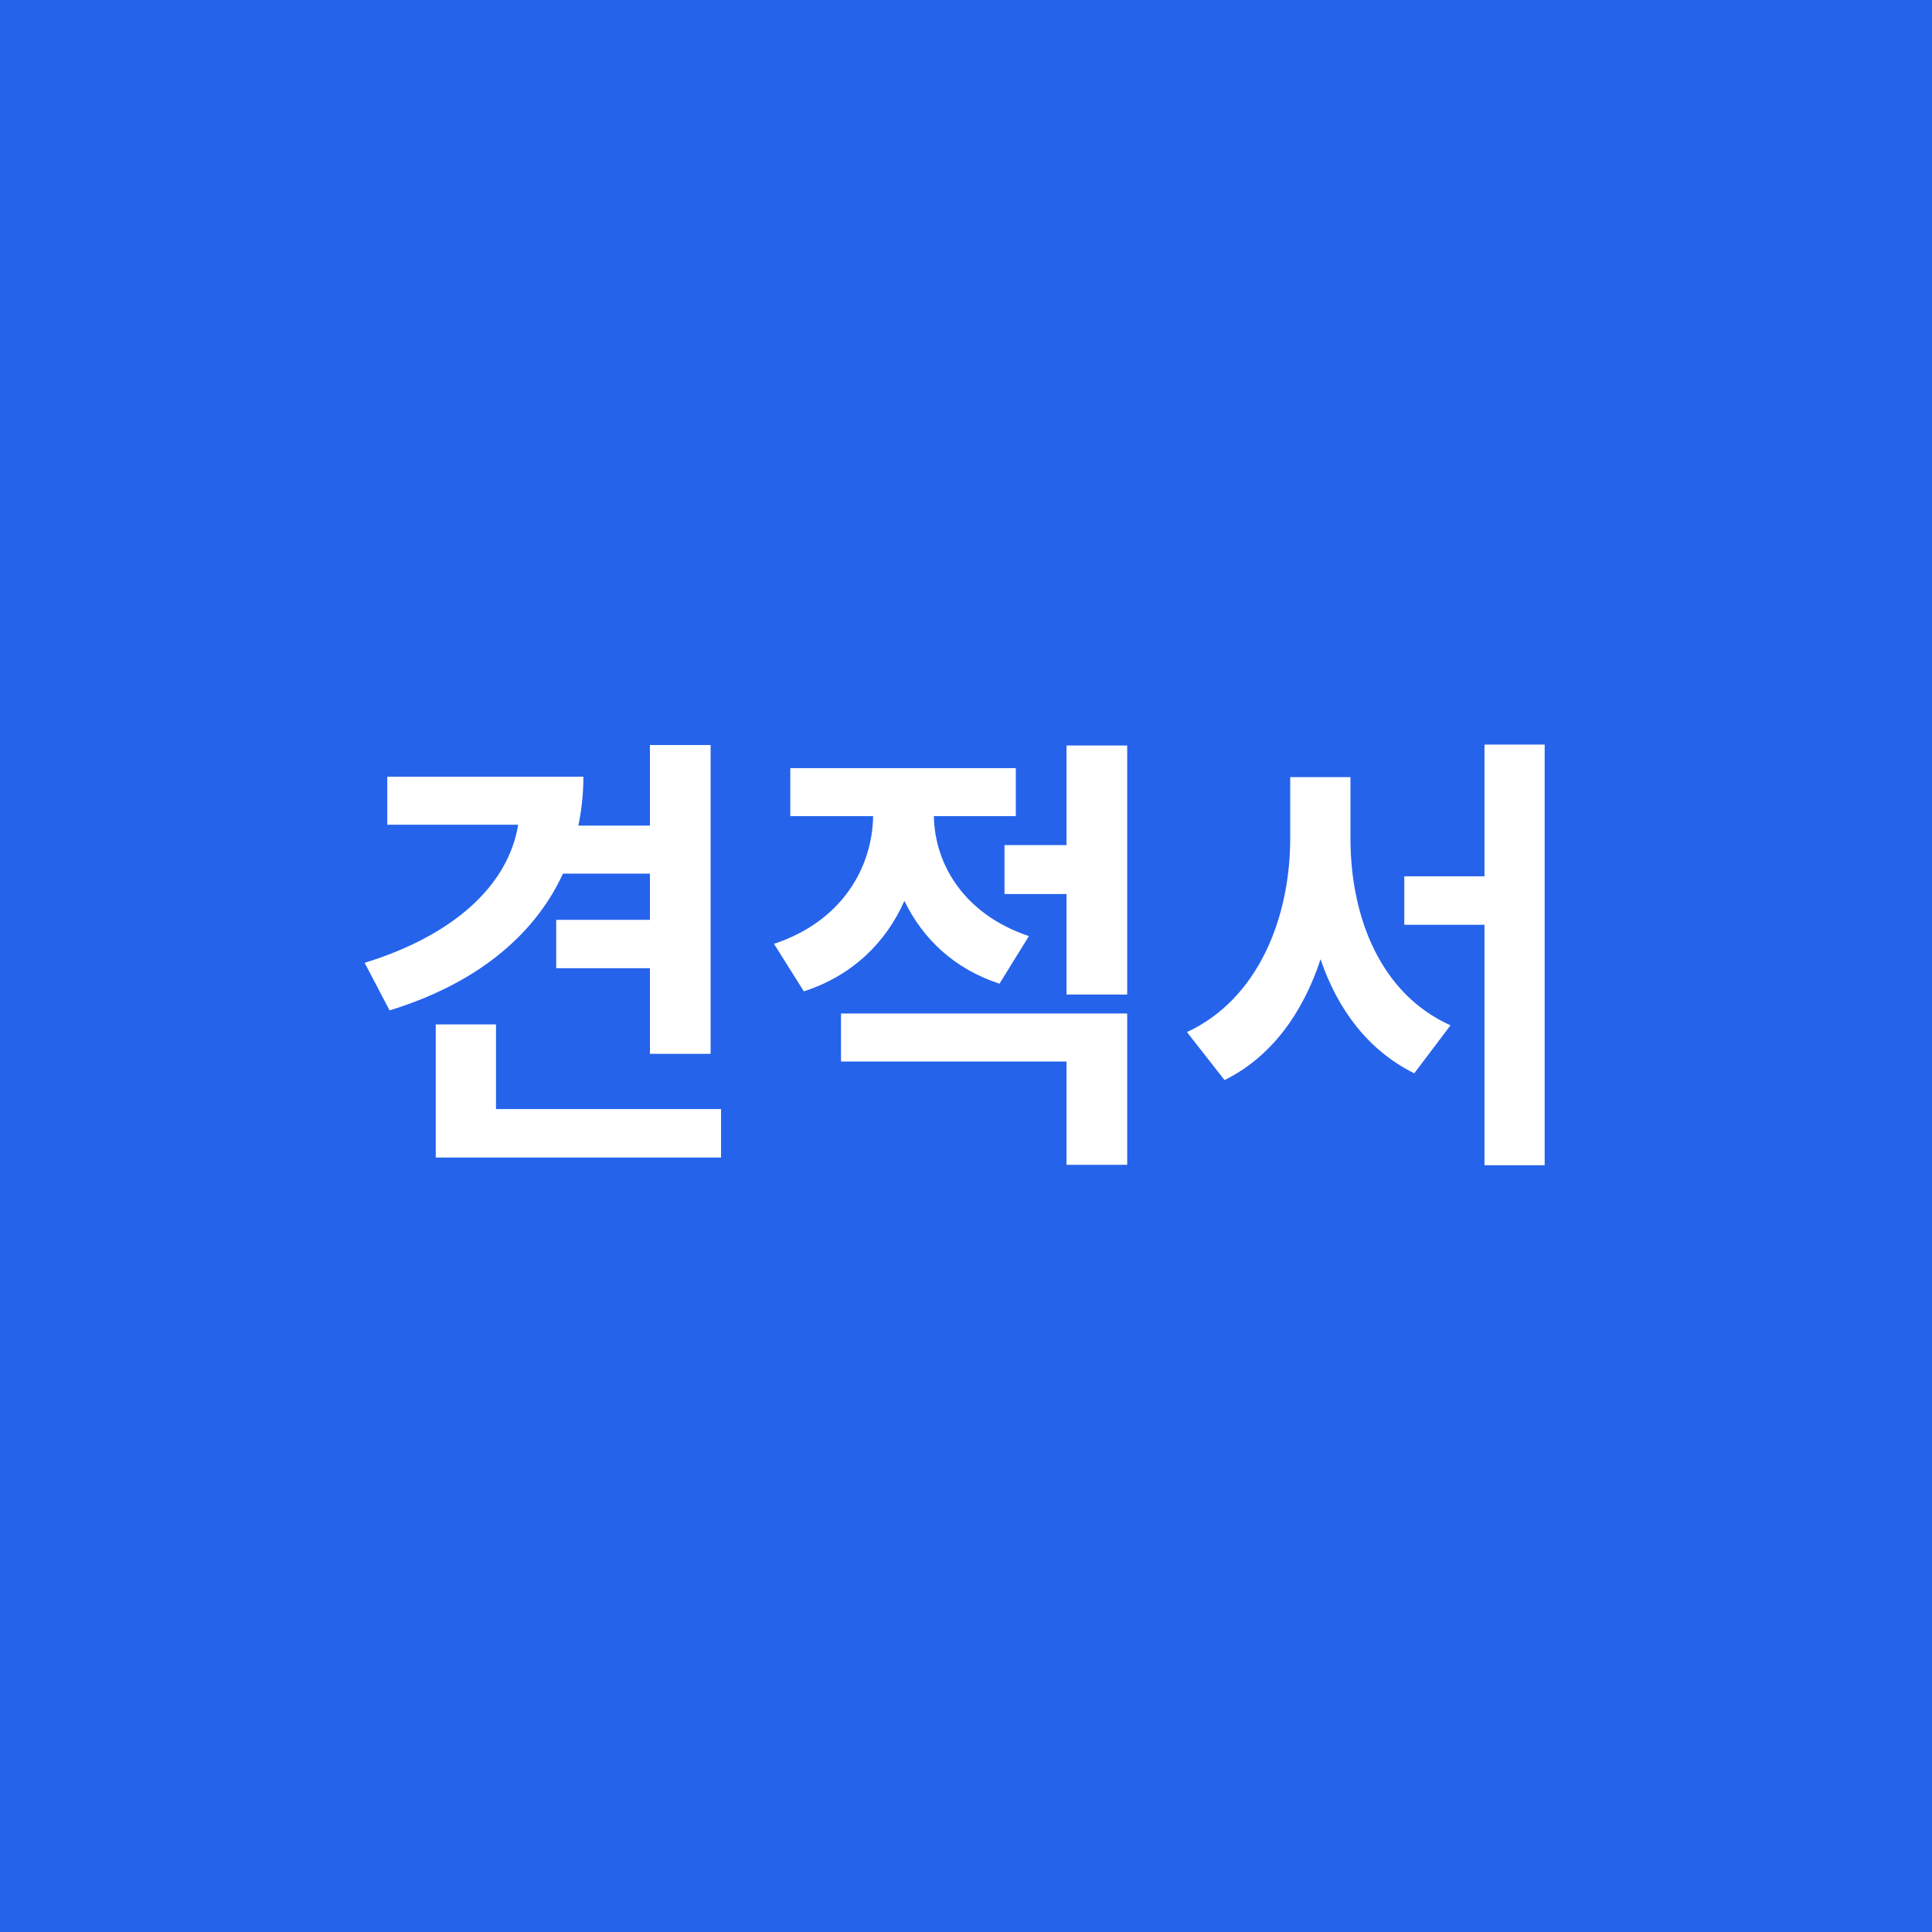
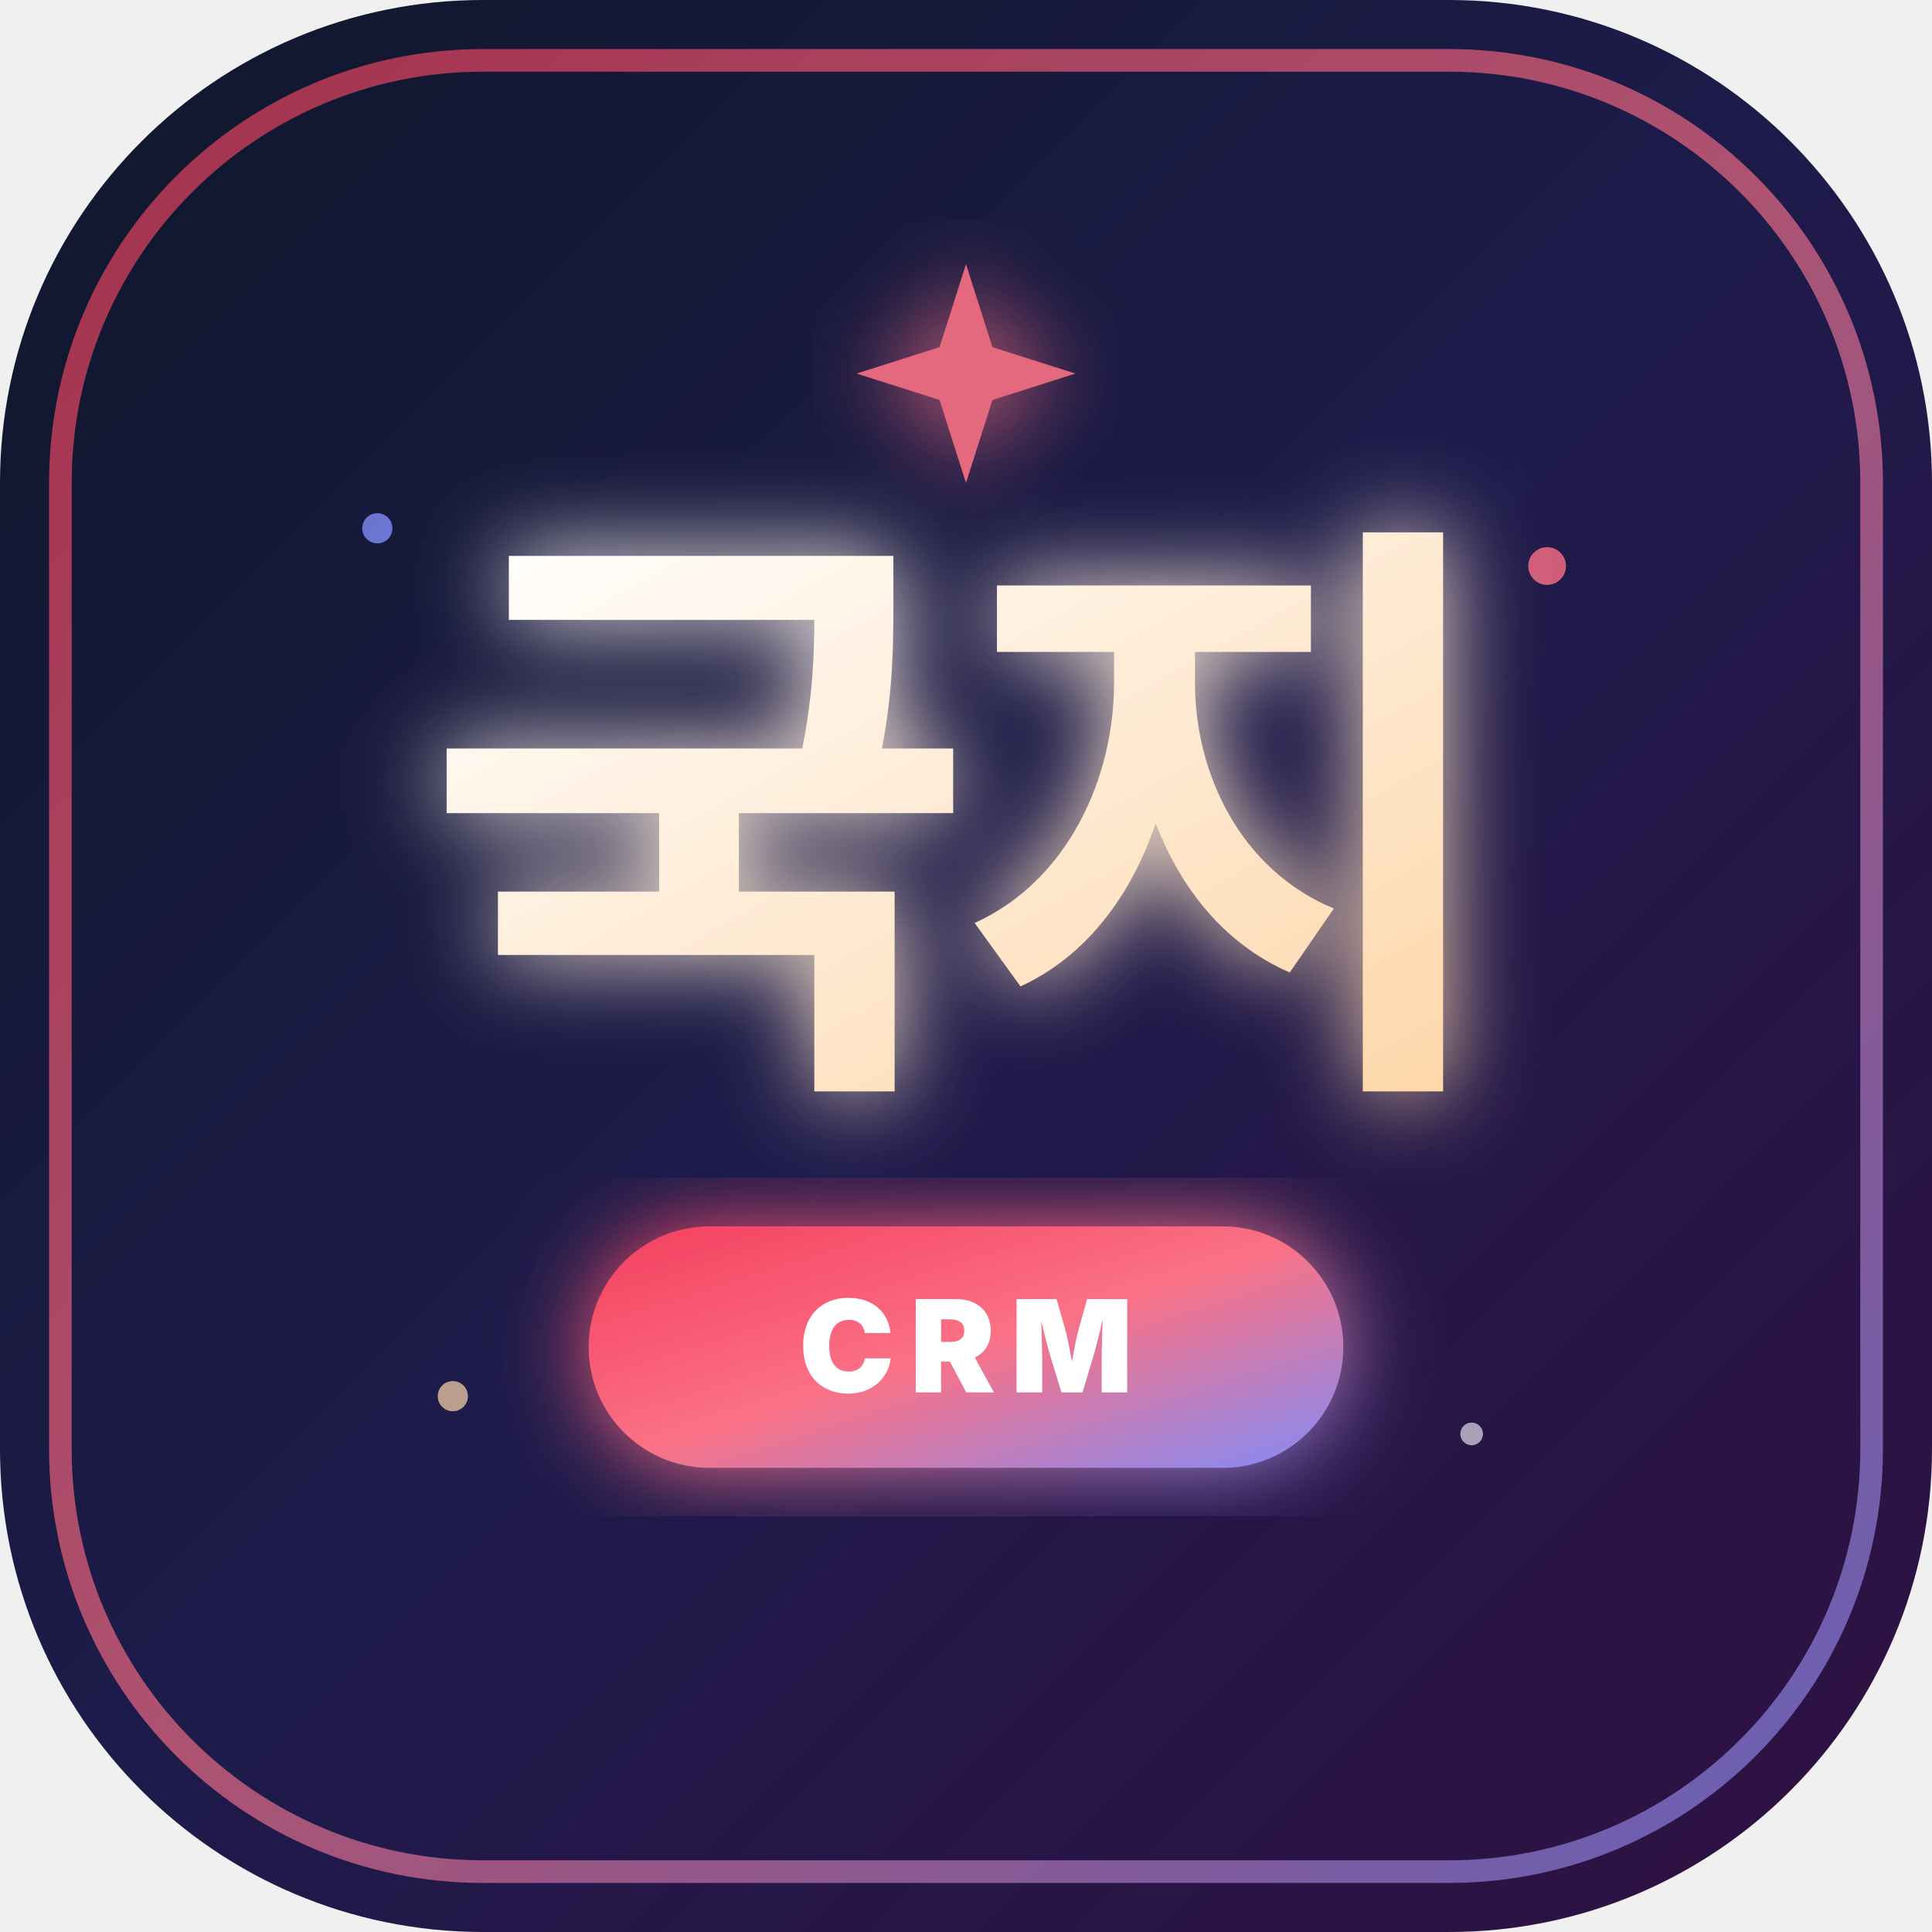
- <svg xmlns="http://www.w3.org/2000/svg" width="512" height="512" viewBox="0 0 512 512">
-   <rect width="512" height="512" fill="#2563eb" />
-   <text x="50%" y="50%" fill="white" font-size="120" font-family="sans-serif" font-weight="bold" dominant-baseline="middle" text-anchor="middle">견적서</text>
+ <svg xmlns="http://www.w3.org/2000/svg" viewBox="0 0 512 512" width="512" height="512">
+   <defs>
+     <linearGradient id="bgGrad" x1="0%" y1="0%" x2="100%" y2="100%">
+       <stop offset="0%" stop-color="#0f172a" />
+       <stop offset="50%" stop-color="#1e1b4b" />
+       <stop offset="100%" stop-color="#311042" />
+     </linearGradient>
+     <linearGradient id="borderGrad" x1="0%" y1="0%" x2="100%" y2="100%">
+       <stop offset="0%" stop-color="#f43f5e" />
+       <stop offset="50%" stop-color="#fb7185" />
+       <stop offset="100%" stop-color="#818cf8" />
+     </linearGradient>
+     <linearGradient id="accentGrad" x1="0%" y1="0%" x2="100%" y2="100%">
+       <stop offset="0%" stop-color="#ffffff" />
+       <stop offset="100%" stop-color="#fed7aa" />
+     </linearGradient>
+     <filter id="glow" x="-20%" y="-20%" width="140%" height="140%">
+       <feGaussianBlur stdDeviation="12" result="blur" />
+       <feComposite in="SourceGraphic" in2="blur" operator="over" />
+     </filter>
+   </defs>
+   <rect width="512" height="512" rx="128" fill="url(#bgGrad)" />
+   <rect x="16" y="16" width="480" height="480" rx="112" fill="none" stroke="url(#borderGrad)" stroke-width="6" opacity="0.65" />
+   <path d="M 256 70 L 263 92 L 285 99 L 263 106 L 256 128 L 249 106 L 227 99 L 249 92 Z" fill="#fb7185" opacity="0.9" filter="url(#glow)" />
+   <g id="logoText">
+     <text x="256" y="275" font-family="'Pretendard', -apple-system, 'Apple SD Gothic Neo', 'Noto Sans KR', sans-serif" font-weight="900" font-size="160" fill="url(#accentGrad)" text-anchor="middle" letter-spacing="-6" filter="url(#glow)">
+       국지
+     </text>
+   </g>
+   <g transform="translate(156, 325)">
+     <rect width="200" height="64" rx="32" fill="url(#borderGrad)" filter="url(#glow)" />
+     <text x="100" y="44" font-family="'Pretendard', -apple-system, sans-serif" font-weight="900" font-size="34" fill="#ffffff" text-anchor="middle" letter-spacing="4">
+       CRM
+     </text>
+   </g>
+   <circle cx="100" cy="140" r="4" fill="#818cf8" opacity="0.8" />
+   <circle cx="410" cy="150" r="5" fill="#fb7185" opacity="0.8" />
+   <circle cx="390" cy="380" r="3" fill="#ffffff" opacity="0.6" />
+   <circle cx="120" cy="370" r="4" fill="#fed7aa" opacity="0.7" />
</svg>
